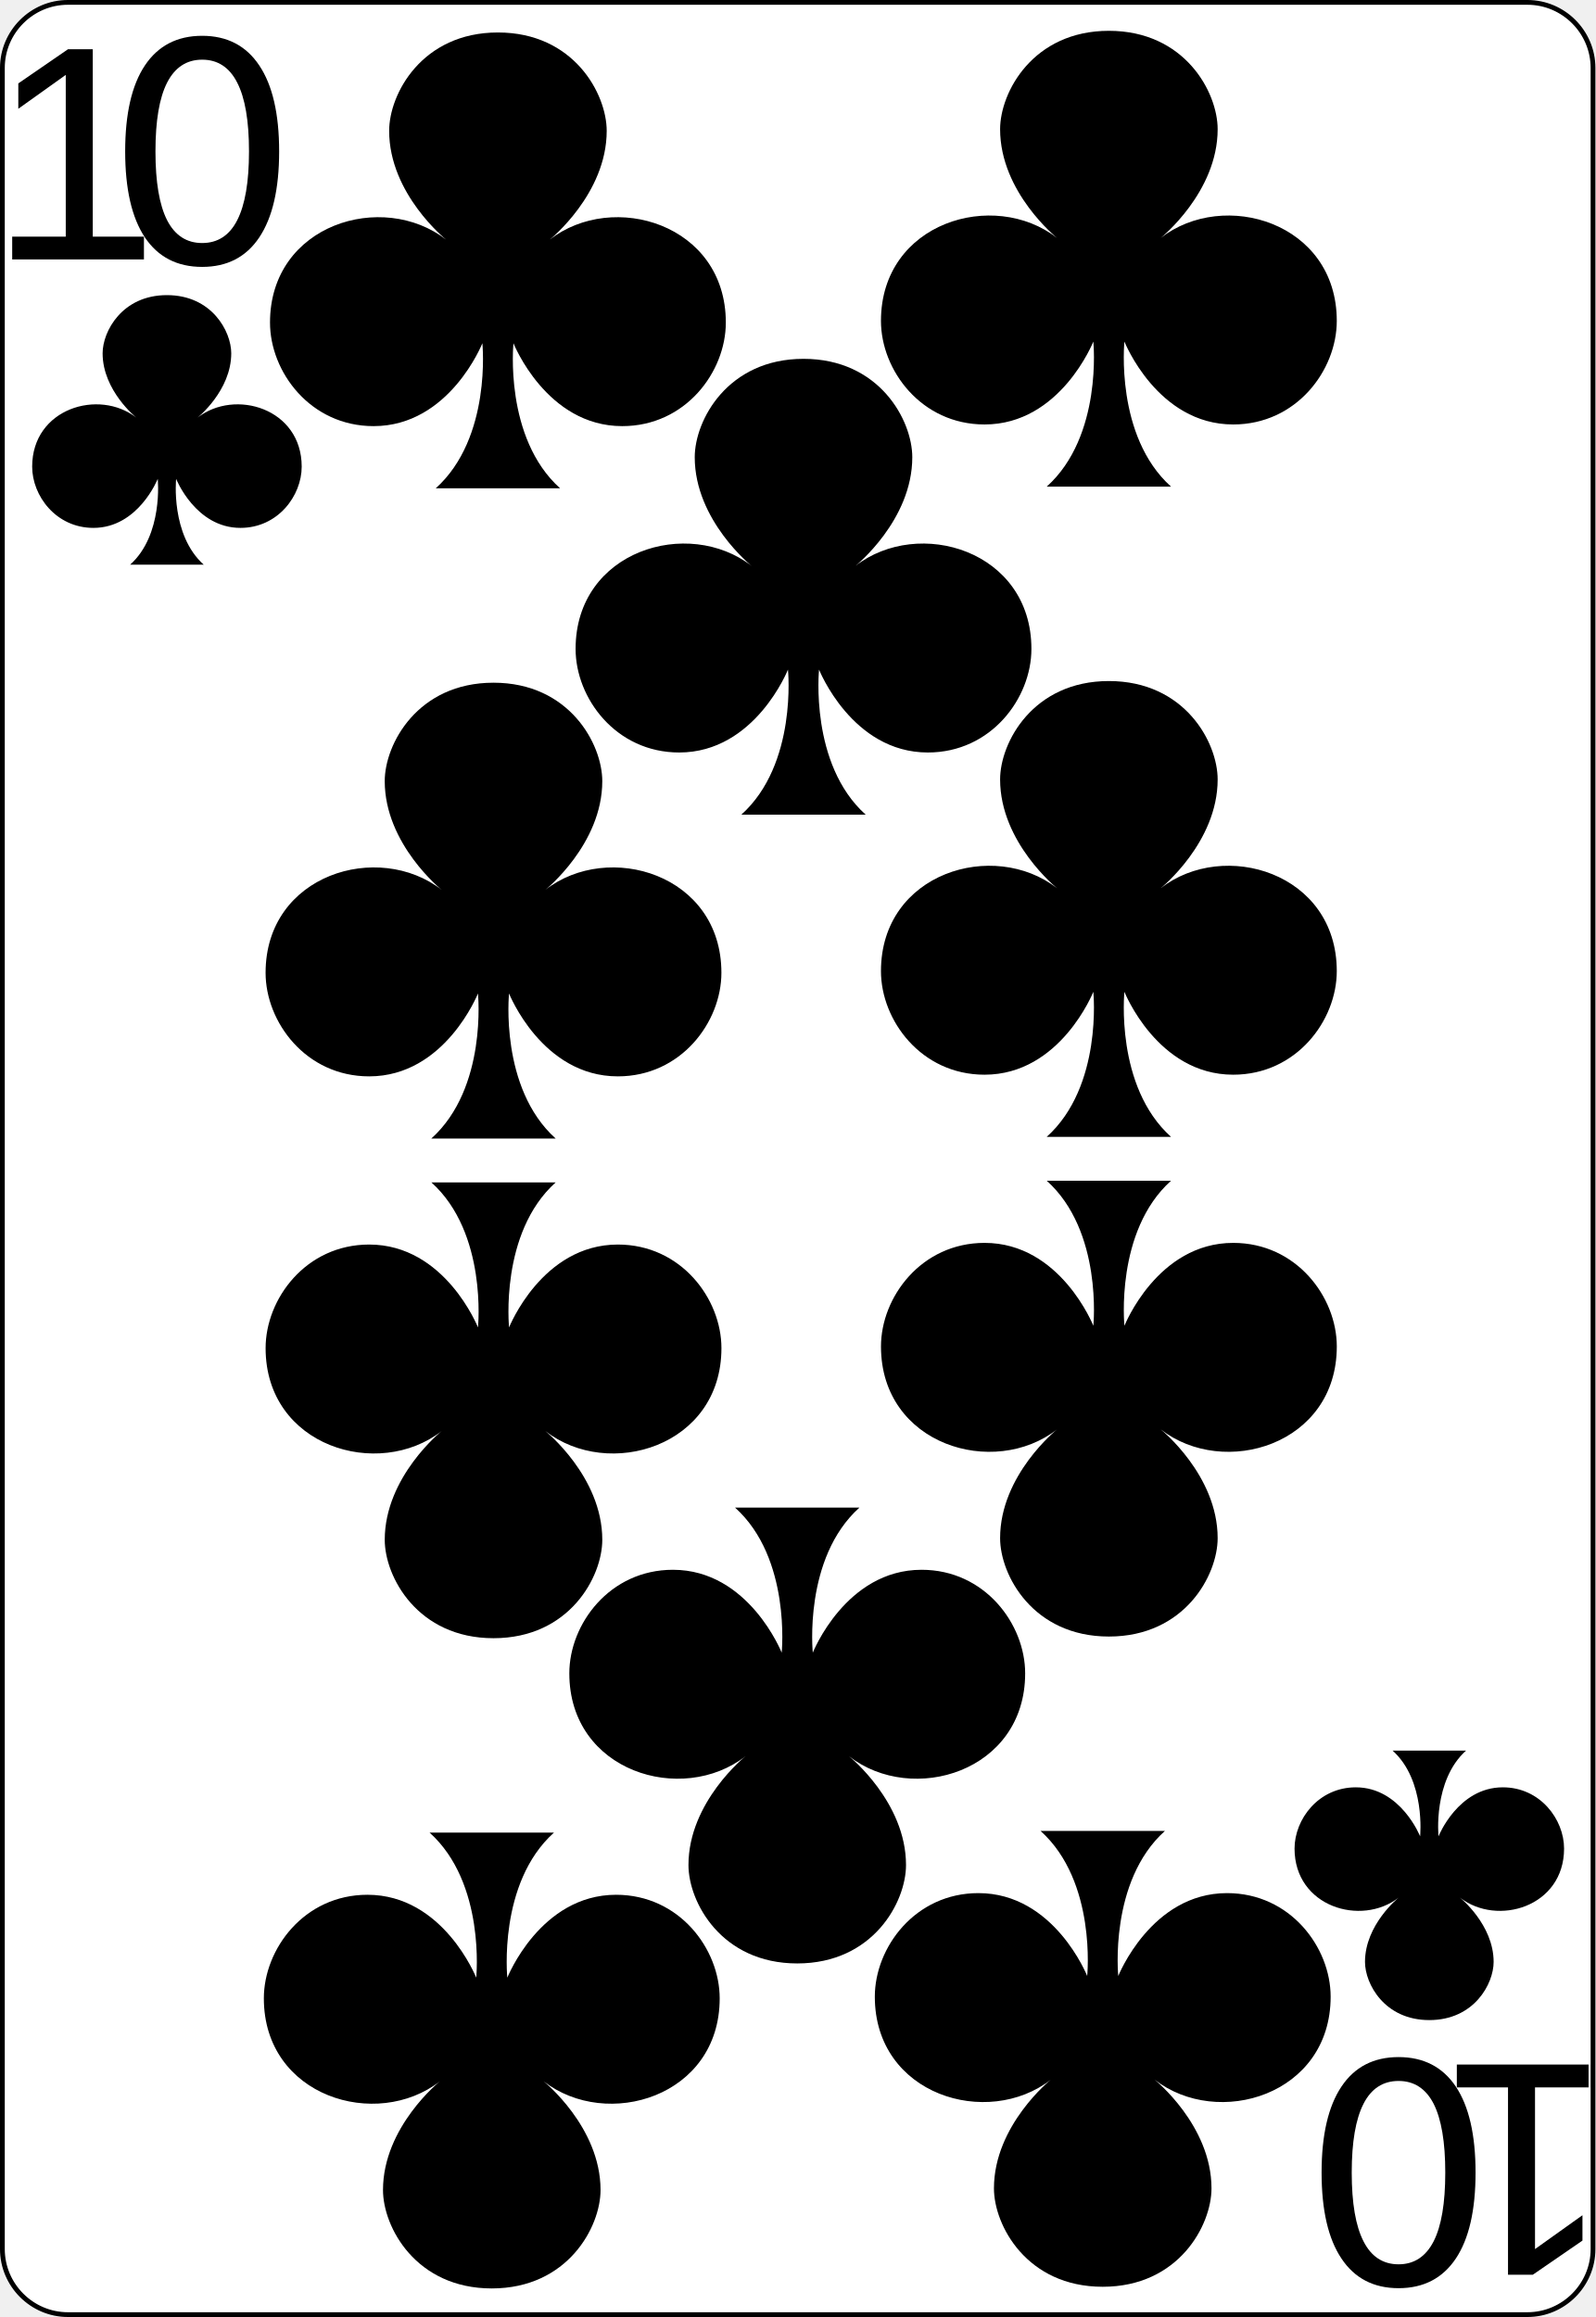
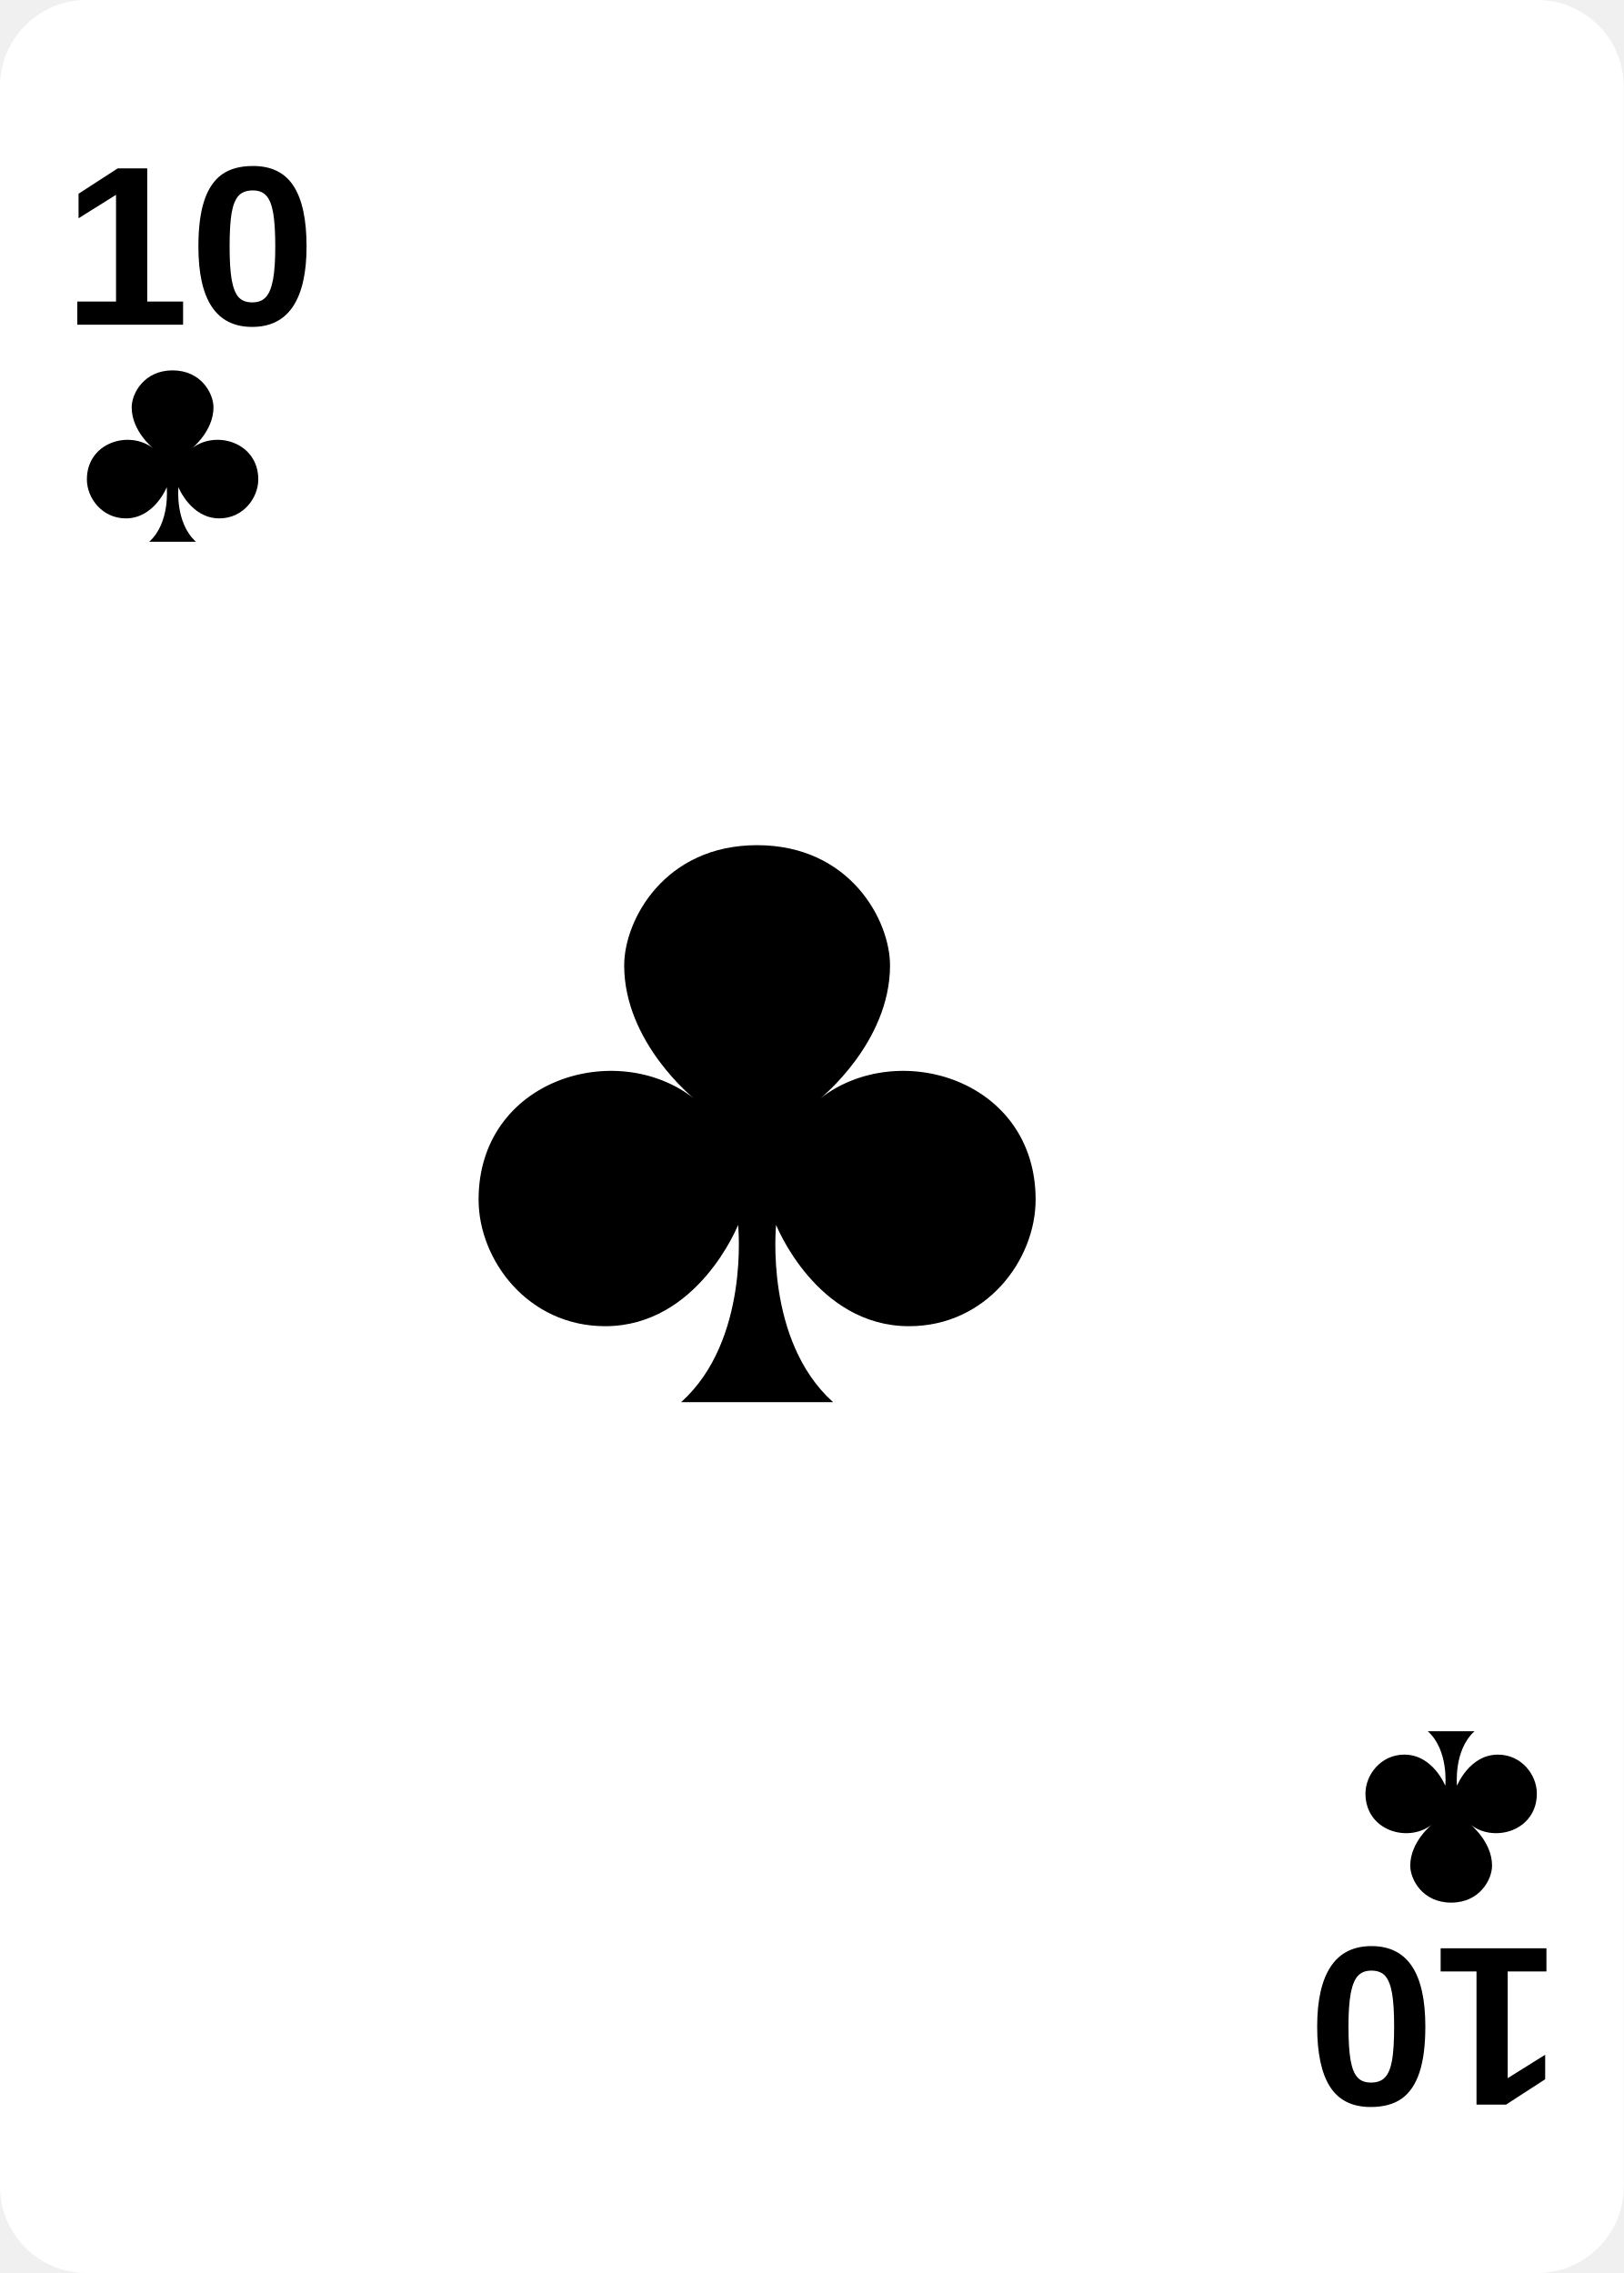
- <svg xmlns="http://www.w3.org/2000/svg" xmlns:xlink="http://www.w3.org/1999/xlink" width="167.087pt" height="242.667pt" viewBox="0 0 167.087 242.667" xml:space="preserve" id="svg2" version="1.1">
-   <defs id="defs41">
-     <radialGradient xlink:href="#linearGradient2984" id="radialGradient3760" cx="48.231" cy="18.138" fx="48.231" fy="18.138" r="9.5" gradientUnits="userSpaceOnUse" gradientTransform="matrix(-1.560526,0.01828294,-0.02684055,-2.290953,123.9838,58.80911)" />
-     <linearGradient id="linearGradient2984">
-       <stop style="stop-color:#000000;stop-opacity:1;" offset="0" id="stop2986" />
-       <stop style="stop-color:#000000;stop-opacity:0.656;" offset="1" id="stop2988" />
-     </linearGradient>
-     <radialGradient xlink:href="#linearGradient3784" id="radialGradient3792" cx="171.487" cy="511.223" fx="171.487" fy="511.223" r="81.903" gradientTransform="matrix(1.152989,-0.6739155,0.3948202,0.6754904,-233.6326,270.4008)" gradientUnits="userSpaceOnUse" />
-     <linearGradient id="linearGradient3784">
-       <stop style="stop-color:#ffffff;stop-opacity:0.534;" offset="0" id="stop3786" />
-       <stop style="stop-color:#000000;stop-opacity:0;" offset="1" id="stop3788" />
-     </linearGradient>
-     <radialGradient r="81.903" fy="511.223" fx="171.487" cy="511.223" cx="171.487" gradientTransform="matrix(1.152989,-0.6739155,0.3948202,0.6754904,-233.6326,270.4008)" gradientUnits="userSpaceOnUse" id="radialGradient3855" xlink:href="#linearGradient3784-4" />
-     <linearGradient id="linearGradient3784-4">
-       <stop style="stop-color:#ffffff;stop-opacity:0.519;" offset="0" id="stop3786-8" />
-       <stop style="stop-color:#000000;stop-opacity:0;" offset="1" id="stop3788-6" />
-     </linearGradient>
-     <radialGradient r="81.903" fy="461.841" fx="181.694" cy="461.841" cx="181.694" gradientTransform="matrix(1.152989,-0.6739155,0.3948202,0.6754904,-233.6326,270.4008)" gradientUnits="userSpaceOnUse" id="radialGradient3916" xlink:href="#linearGradient3784-3" />
-     <linearGradient id="linearGradient3784-3">
-       <stop style="stop-color:#ffffff;stop-opacity:0.702;" offset="0" id="stop3786-86" />
-       <stop style="stop-color:#000000;stop-opacity:0;" offset="1" id="stop3788-2" />
-     </linearGradient>
+ <svg xmlns="http://www.w3.org/2000/svg" viewBox="0 0 300 420" width="100%" height="100%">
+   <defs>
+     <symbol id="suit" viewBox="38 12 24 24">
+       <path fill="#000000" d="m 50.291,22.698 c 0,0 2.375,-1.9 2.375,-4.534 0,-1.542 -1.369,-4.102 -4.534,-4.102 -3.165,0 -4.534,2.561 -4.534,4.102 0,2.634 2.375,4.534 2.375,4.534 -2.638,-2.055 -7.341,-0.652 -7.341,3.455 0,2.056 1.68,4.318 4.318,4.318 3.165,0 4.534,-3.455 4.534,-3.455 0,0 0.402,3.938 -1.943,6.046 h 5.182 c -2.345,-2.107 -1.943,-6.046 -1.943,-6.046 0,0 1.369,3.455 4.534,3.455 2.639,0 4.318,-2.263 4.318,-4.318 0,-4.107 -4.703,-5.51 -7.341,-3.455 z" />
+     </symbol>
+     <g id="corner">
+       <text x="35" y="60" font-family="Arial, sans-serif" font-weight="bold" font-size="42" fill="#000000" text-anchor="middle">10</text>
+       <use href="#suit" x="15" y="65" width="40" height="40" />
+     </g>
  </defs>
-   <g id="Layer_x0020_1" style="fill-rule:nonzero;clip-rule:nonzero;stroke:#000000;stroke-miterlimit:4;">
-     <path style="fill:#FFFFFF;stroke-width:0.5;" d="M166.837,235.548c0,3.777-3.087,6.869-6.871,6.869H7.111c-3.775,0-6.861-3.092-6.861-6.869V7.12C0.25,3.343,3.336,0.25,7.111,0.25h152.855    c3.784,0,6.871,3.093,6.871,6.87v228.428z" id="path5" />
-     <g style="stroke:none;" id="g7">
-       <g id="g9">
- 				
- 			</g>
-     </g>
-     <g id="g15">
- 			
- 		</g>
-     <g id="g19">
- 			
- 		</g>
-     <g style="stroke:none;" id="g23">
-       <g id="g25">
- 				
- 			</g>
-     </g>
-     <g style="stroke:none;" id="g31">
-       <g id="g33">
- 				
- 			</g>
-     </g>
-   </g>
-   <g transform="matrix(1.485651,0,0,1.485651,-54.02466,10.01807)" id="layer1-1-4">
-     <path id="cl-9" d="m 50.291,22.698 c 0,0 2.375,-1.9 2.375,-4.534 0,-1.542 -1.369,-4.102 -4.534,-4.102 -3.165,0 -4.534,2.561 -4.534,4.102 0,2.634 2.375,4.534 2.375,4.534 -2.638,-2.055 -7.341,-0.652 -7.341,3.455 0,2.056 1.68,4.318 4.318,4.318 3.165,0 4.534,-3.455 4.534,-3.455 0,0 0.402,3.938 -1.943,6.046 h 5.182 c -2.345,-2.107 -1.943,-6.046 -1.943,-6.046 0,0 1.369,3.455 4.534,3.455 2.639,0 4.318,-2.263 4.318,-4.318 0,-4.107 -4.703,-5.51 -7.341,-3.455 z" style="fill:#000000" />
-   </g>
-   <g transform="matrix(-1.485651,0,0,-1.485651,221.1992,232.4618)" id="layer1-1-4-1">
-     <path id="cl-9-7" d="m 50.291,22.698 c 0,0 2.375,-1.9 2.375,-4.534 0,-1.542 -1.369,-4.102 -4.534,-4.102 -3.165,0 -4.534,2.561 -4.534,4.102 0,2.634 2.375,4.534 2.375,4.534 -2.638,-2.055 -7.341,-0.652 -7.341,3.455 0,2.056 1.68,4.318 4.318,4.318 3.165,0 4.534,-3.455 4.534,-3.455 0,0 0.402,3.938 -1.943,6.046 h 5.182 c -2.345,-2.107 -1.943,-6.046 -1.943,-6.046 0,0 1.369,3.455 4.534,3.455 2.639,0 4.318,-2.263 4.318,-4.318 0,-4.107 -4.703,-5.51 -7.341,-3.455 z" style="fill:#000000" />
-   </g>
-   <path style="fill:#000000" d="m 57.573,25.1 c 0,0 5.967,-4.774 5.967,-11.392 0,-3.874 -3.44,-10.307 -11.392,-10.307 -7.952,0 -11.392,6.435 -11.392,10.307 0,6.618 5.967,11.392 5.967,11.392 -6.628,-5.163 -18.445,-1.638 -18.445,8.681 0,5.166 4.221,10.849 10.849,10.849 7.952,0 11.392,-8.681 11.392,-8.681 0,0 1.01,9.895 -4.882,15.191 h 13.02 c -5.892,-5.294 -4.882,-15.191 -4.882,-15.191 0,0 3.44,8.681 11.392,8.681 6.631,0 10.849,-5.686 10.849,-10.849 0,-10.319 -11.817,-13.844 -18.445,-8.681 z" id="cl-9-8" />
-   <path style="fill:#000000" d="m 57.11,93.201 c 0,0 5.967,-4.774 5.967,-11.392 0,-3.874 -3.44,-10.307 -11.392,-10.307 -7.952,0 -11.392,6.435 -11.392,10.307 0,6.618 5.967,11.392 5.967,11.392 -6.628,-5.163 -18.445,-1.638 -18.445,8.681 0,5.166 4.221,10.849 10.849,10.849 7.952,0 11.392,-8.681 11.392,-8.681 0,0 1.01,9.895 -4.882,15.191 h 13.02 c -5.892,-5.294 -4.882,-15.191 -4.882,-15.191 0,0 3.44,8.681 11.392,8.681 6.631,0 10.849,-5.686 10.849,-10.849 0,-10.319 -11.817,-13.844 -18.445,-8.681 z" id="cl-9-8-0" />
-   <path style="fill:#000000" d="m 121.558,24.926 c 0,0 5.967,-4.774 5.967,-11.392 0,-3.874 -3.44,-10.307 -11.392,-10.307 -7.952,0 -11.392,6.435 -11.392,10.307 0,6.618 5.967,11.392 5.967,11.392 -6.628,-5.163 -18.445,-1.638 -18.445,8.681 0,5.166 4.221,10.849 10.849,10.849 7.952,0 11.392,-8.681 11.392,-8.681 0,0 1.01,9.895 -4.882,15.191 h 13.02 c -5.892,-5.294 -4.882,-15.191 -4.882,-15.191 0,0 3.44,8.681 11.392,8.681 6.631,0 10.849,-5.686 10.849,-10.849 0,-10.319 -11.817,-13.844 -18.445,-8.681 z" id="cl-9-8-9" />
-   <path style="fill:#000000" d="m 121.558,93.027 c 0,0 5.967,-4.774 5.967,-11.392 0,-3.874 -3.44,-10.307 -11.392,-10.307 -7.952,0 -11.392,6.435 -11.392,10.307 0,6.618 5.967,11.392 5.967,11.392 -6.628,-5.163 -18.445,-1.638 -18.445,8.681 0,5.166 4.221,10.849 10.849,10.849 7.952,0 11.392,-8.681 11.392,-8.681 0,0 1.01,9.895 -4.882,15.191 h 13.02 c -5.892,-5.294 -4.882,-15.191 -4.882,-15.191 0,0 3.44,8.681 11.392,8.681 6.631,0 10.849,-5.686 10.849,-10.849 0,-10.319 -11.817,-13.844 -18.445,-8.681 z" id="cl-9-8-0-4" />
-   <path style="fill:#000000" d="m 89.577,59.281 c 0,0 5.967,-4.774 5.967,-11.392 0,-3.874 -3.44,-10.307 -11.392,-10.307 -7.952,0 -11.392,6.435 -11.392,10.307 0,6.618 5.967,11.392 5.967,11.392 -6.628,-5.163 -18.445,-1.638 -18.445,8.681 0,5.166 4.221,10.849 10.849,10.849 7.952,0 11.392,-8.681 11.392,-8.681 0,0 1.01,9.895 -4.882,15.191 h 13.02 c -5.892,-5.294 -4.882,-15.191 -4.882,-15.191 0,0 3.44,8.681 11.392,8.681 6.631,0 10.849,-5.686 10.849,-10.849 0,-10.319 -11.817,-13.844 -18.445,-8.681 z" id="cl-9-8-8" />
-   <path style="fill:#000000" d="m 110.063,217.802 c 0,0 -5.967,4.774 -5.967,11.392 0,3.874 3.44,10.307 11.392,10.307 7.952,0 11.392,-6.435 11.392,-10.307 0,-6.618 -5.967,-11.392 -5.967,-11.392 6.628,5.163 18.445,1.638 18.445,-8.681 0,-5.166 -4.221,-10.849 -10.849,-10.849 -7.952,0 -11.392,8.681 -11.392,8.681 0,0 -1.01,-9.895 4.882,-15.191 h -13.02 c 5.892,5.294 4.882,15.191 4.882,15.191 0,0 -3.44,-8.681 -11.392,-8.681 -6.631,0 -10.849,5.686 -10.849,10.849 0,10.319 11.817,13.844 18.445,8.681 z" id="cl-9-8-4" />
-   <path style="fill:#000000" d="m 110.708,149.701 c 0,0 -5.967,4.774 -5.967,11.392 0,3.874 3.44,10.307 11.392,10.307 7.952,0 11.392,-6.435 11.392,-10.307 0,-6.618 -5.967,-11.392 -5.967,-11.392 6.628,5.163 18.445,1.638 18.445,-8.681 0,-5.166 -4.221,-10.849 -10.849,-10.849 -7.952,0 -11.392,8.681 -11.392,8.681 0,0 -1.01,-9.895 4.882,-15.191 h -13.02 c 5.892,5.294 4.882,15.191 4.882,15.191 0,0 -3.44,-8.681 -11.392,-8.681 -6.631,0 -10.849,5.686 -10.849,10.849 0,10.319 11.817,13.844 18.445,8.681 z" id="cl-9-8-0-2" />
-   <path style="fill:#000000" d="m 46.078,217.976 c 0,0 -5.967,4.774 -5.967,11.392 0,3.874 3.44,10.307 11.392,10.307 7.952,0 11.392,-6.435 11.392,-10.307 0,-6.618 -5.967,-11.392 -5.967,-11.392 6.628,5.163 18.445,1.638 18.445,-8.681 0,-5.166 -4.221,-10.849 -10.849,-10.849 -7.952,0 -11.392,8.681 -11.392,8.681 0,0 -1.01,-9.895 4.882,-15.191 H 44.992 c 5.892,5.294 4.882,15.191 4.882,15.191 0,0 -3.44,-8.681 -11.392,-8.681 -6.631,0 -10.849,5.686 -10.849,10.849 0,10.319 11.817,13.844 18.445,8.681 z" id="cl-9-8-9-6" />
-   <path style="fill:#000000" d="m 46.261,149.875 c 0,0 -5.967,4.774 -5.967,11.392 0,3.874 3.44,10.307 11.392,10.307 7.952,0 11.392,-6.435 11.392,-10.307 0,-6.618 -5.967,-11.392 -5.967,-11.392 6.628,5.163 18.445,1.638 18.445,-8.681 0,-5.166 -4.221,-10.849 -10.849,-10.849 -7.952,0 -11.392,8.681 -11.392,8.681 0,0 -1.01,-9.895 4.882,-15.191 H 45.176 c 5.892,5.294 4.882,15.191 4.882,15.191 0,0 -3.44,-8.681 -11.392,-8.681 -6.631,0 -10.849,5.686 -10.849,10.849 0,10.319 11.817,13.844 18.445,8.681 z" id="cl-9-8-0-4-9" />
-   <text xml:space="preserve" style="font-size:32px;font-style:normal;font-weight:normal;line-height:125%;letter-spacing:0px;word-spacing:0px;fill:#000000;fill-opacity:1;stroke:none;font-family:Bitstream Vera Sans" x="-1.162" y="27.17" id="text3788">
-     <tspan id="tspan3790" x="-1.162" y="27.17" style="font-style:normal;font-variant:normal;font-weight:normal;font-stretch:normal;font-family:Arial;-inkscape-font-specification:Arial">1</tspan>
-   </text>
-   <text xml:space="preserve" style="font-size:32px;font-style:normal;font-weight:normal;line-height:125%;letter-spacing:0px;word-spacing:0px;fill:#000000;fill-opacity:1;stroke:none;font-family:Bitstream Vera Sans" x="11" y="27.499" id="text3038">
-     <tspan id="tspan3040" x="11" y="27.499">0</tspan>
-   </text>
-   <path style="fill:#000000" d="m 78.07,183.938 c 0,0 -5.967,4.774 -5.967,11.392 0,3.874 3.44,10.307 11.392,10.307 7.952,0 11.392,-6.435 11.392,-10.307 0,-6.618 -5.967,-11.392 -5.967,-11.392 6.628,5.163 18.445,1.638 18.445,-8.681 0,-5.166 -4.221,-10.849 -10.849,-10.849 -7.952,0 -11.392,8.681 -11.392,8.681 0,0 -1.01,-9.895 4.882,-15.191 H 76.984 c 5.892,5.294 4.882,15.191 4.882,15.191 0,0 -3.44,-8.681 -11.392,-8.681 -6.631,0 -10.849,5.686 -10.849,10.849 0,10.319 11.817,13.844 18.445,8.681 z" id="cl-9-8-8-8" />
-   <text xml:space="preserve" style="font-size:32px;font-style:normal;font-weight:normal;line-height:125%;letter-spacing:0px;word-spacing:0px;fill:#000000;fill-opacity:1;stroke:none;font-family:Bitstream Vera Sans" x="-168.809" y="-216.226" id="text3788-0" transform="scale(-1,-1)">
-     <tspan id="tspan3790-6" x="-168.809" y="-216.226" style="font-style:normal;font-variant:normal;font-weight:normal;font-stretch:normal;font-family:Arial;-inkscape-font-specification:Arial">1</tspan>
-   </text>
-   <text xml:space="preserve" style="font-size:32px;font-style:normal;font-weight:normal;line-height:125%;letter-spacing:0px;word-spacing:0px;fill:#000000;fill-opacity:1;stroke:none;font-family:Bitstream Vera Sans" x="-156.646" y="-215.897" id="text3038-8" transform="scale(-1,-1)">
-     <tspan id="tspan3040-9" x="-156.646" y="-215.897">0</tspan>
-   </text>
+   <rect width="300" height="420" rx="16" fill="#ffffff" />
+   <use href="#corner" />
+   <use href="#corner" transform="rotate(180, 150, 210)" />
+   <use href="#suit" x="85" y="145" width="130" height="130" />
</svg>
